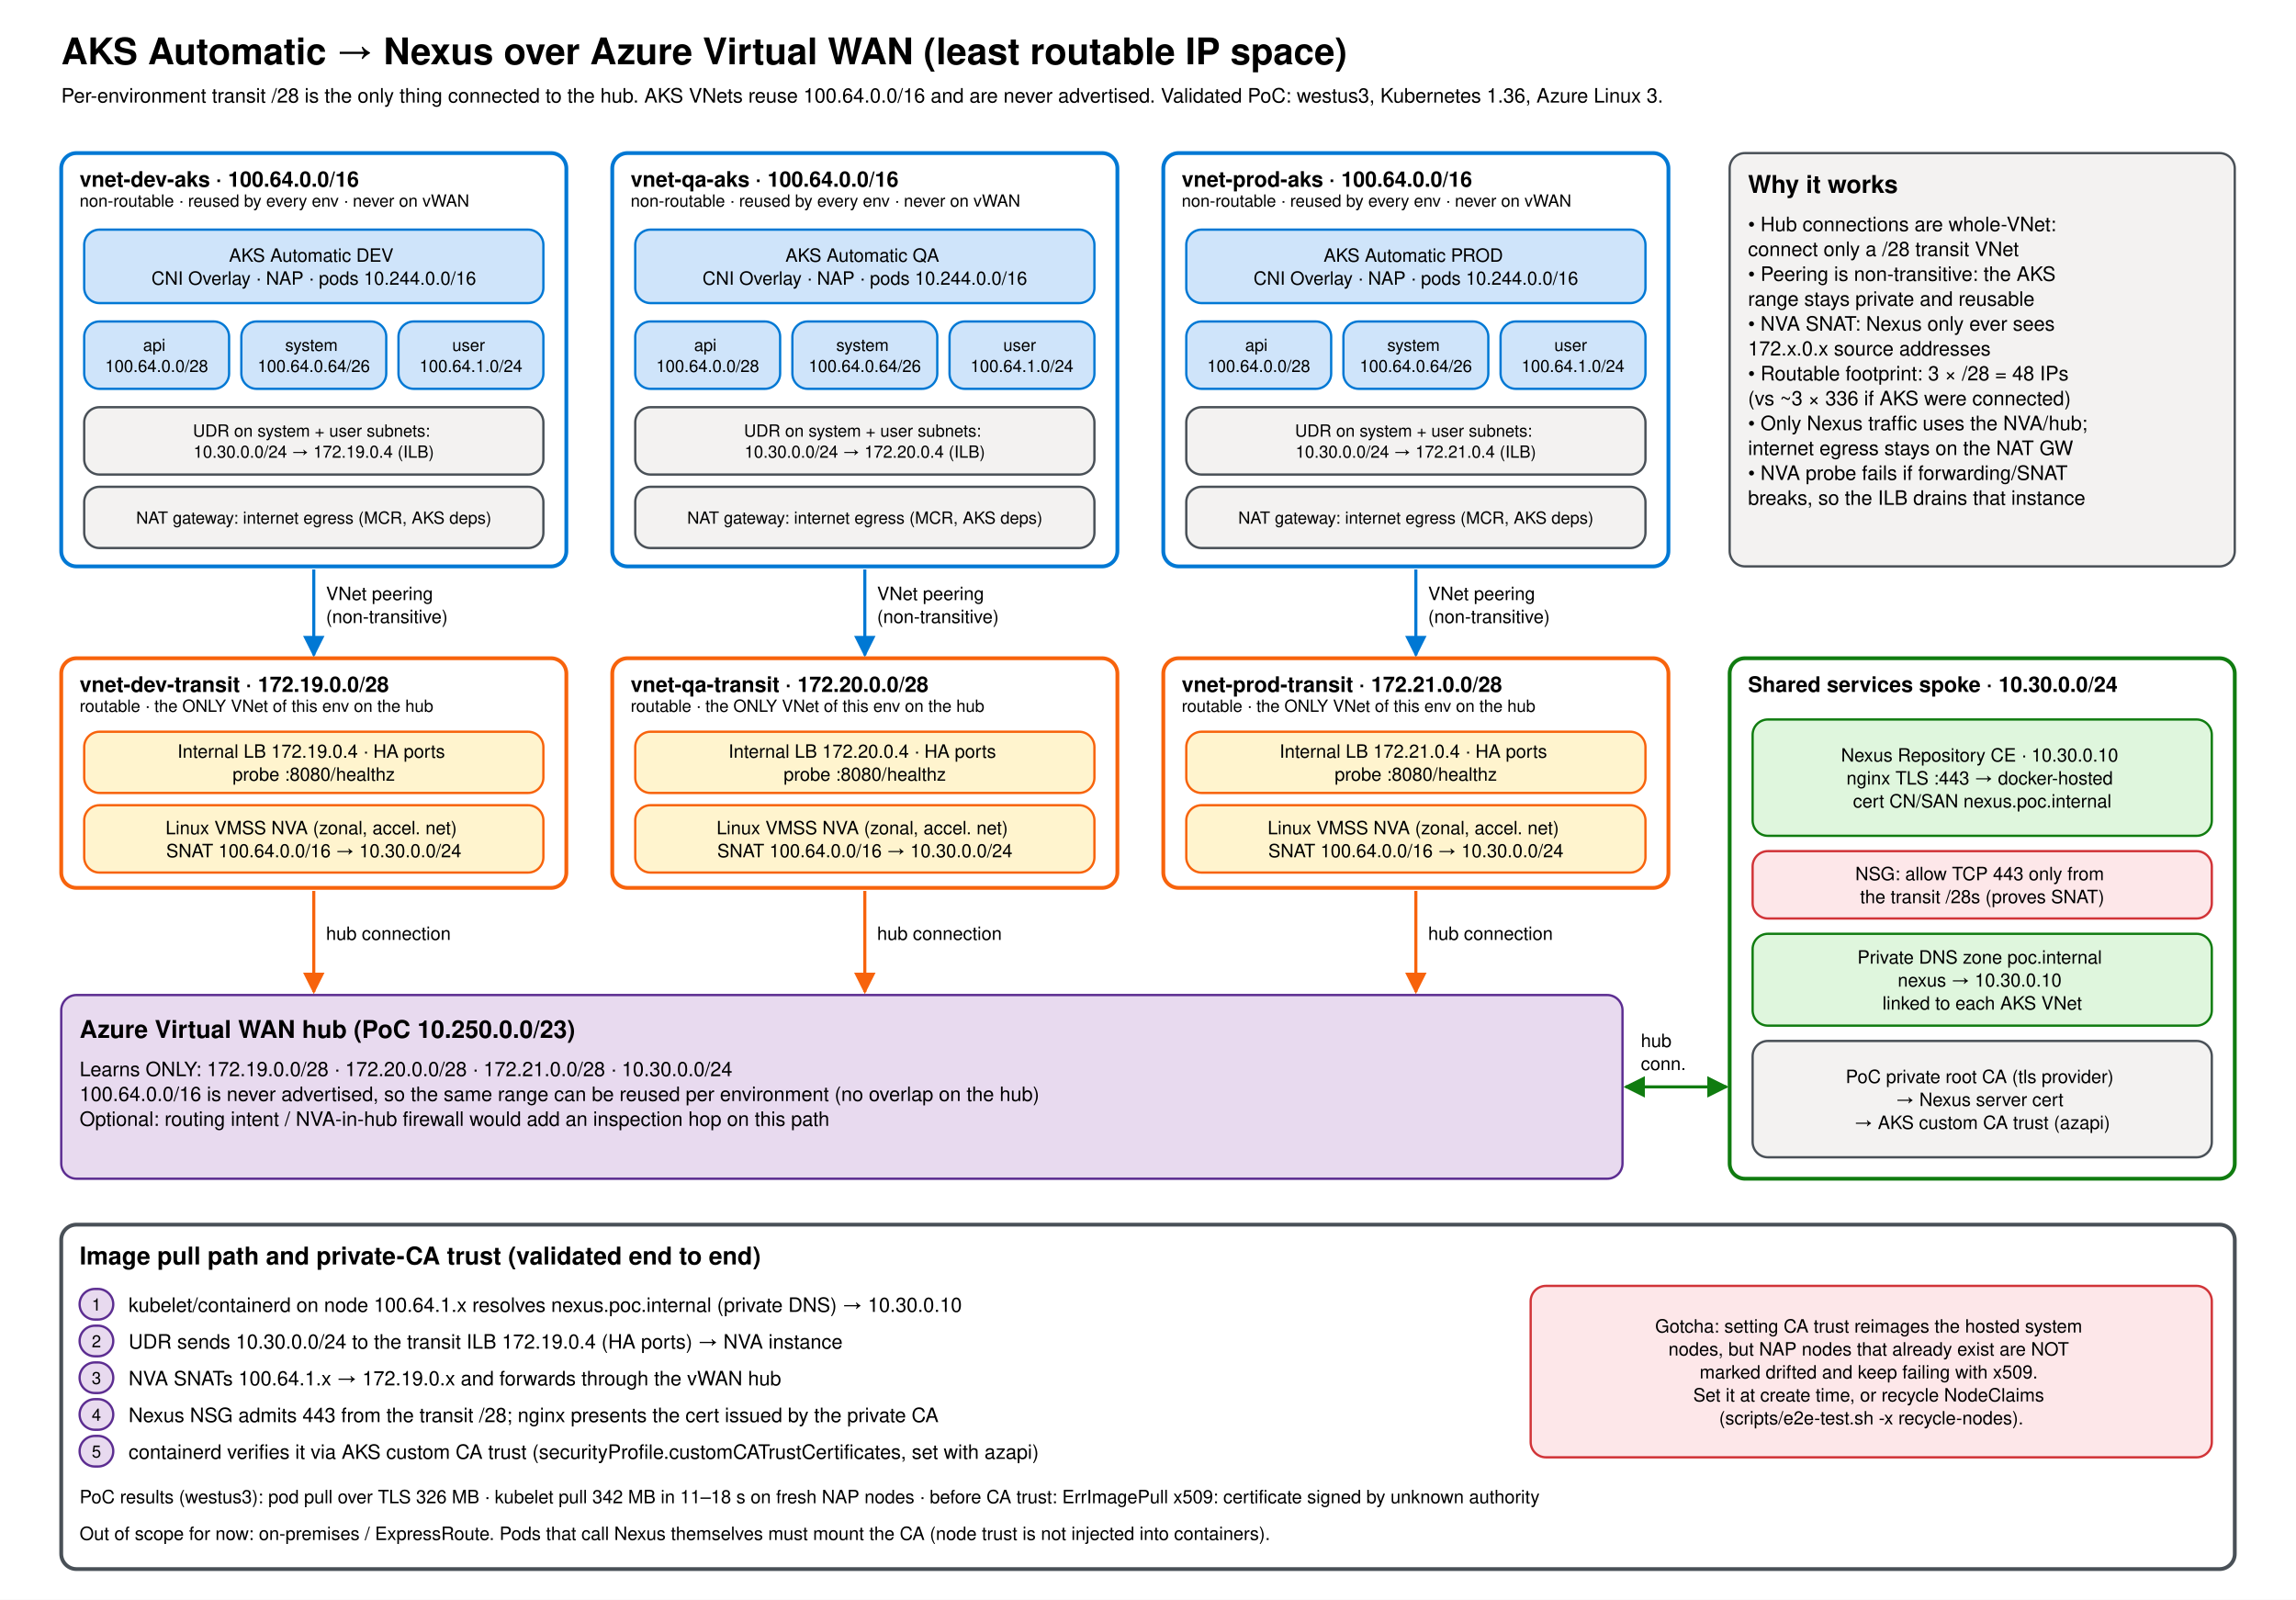
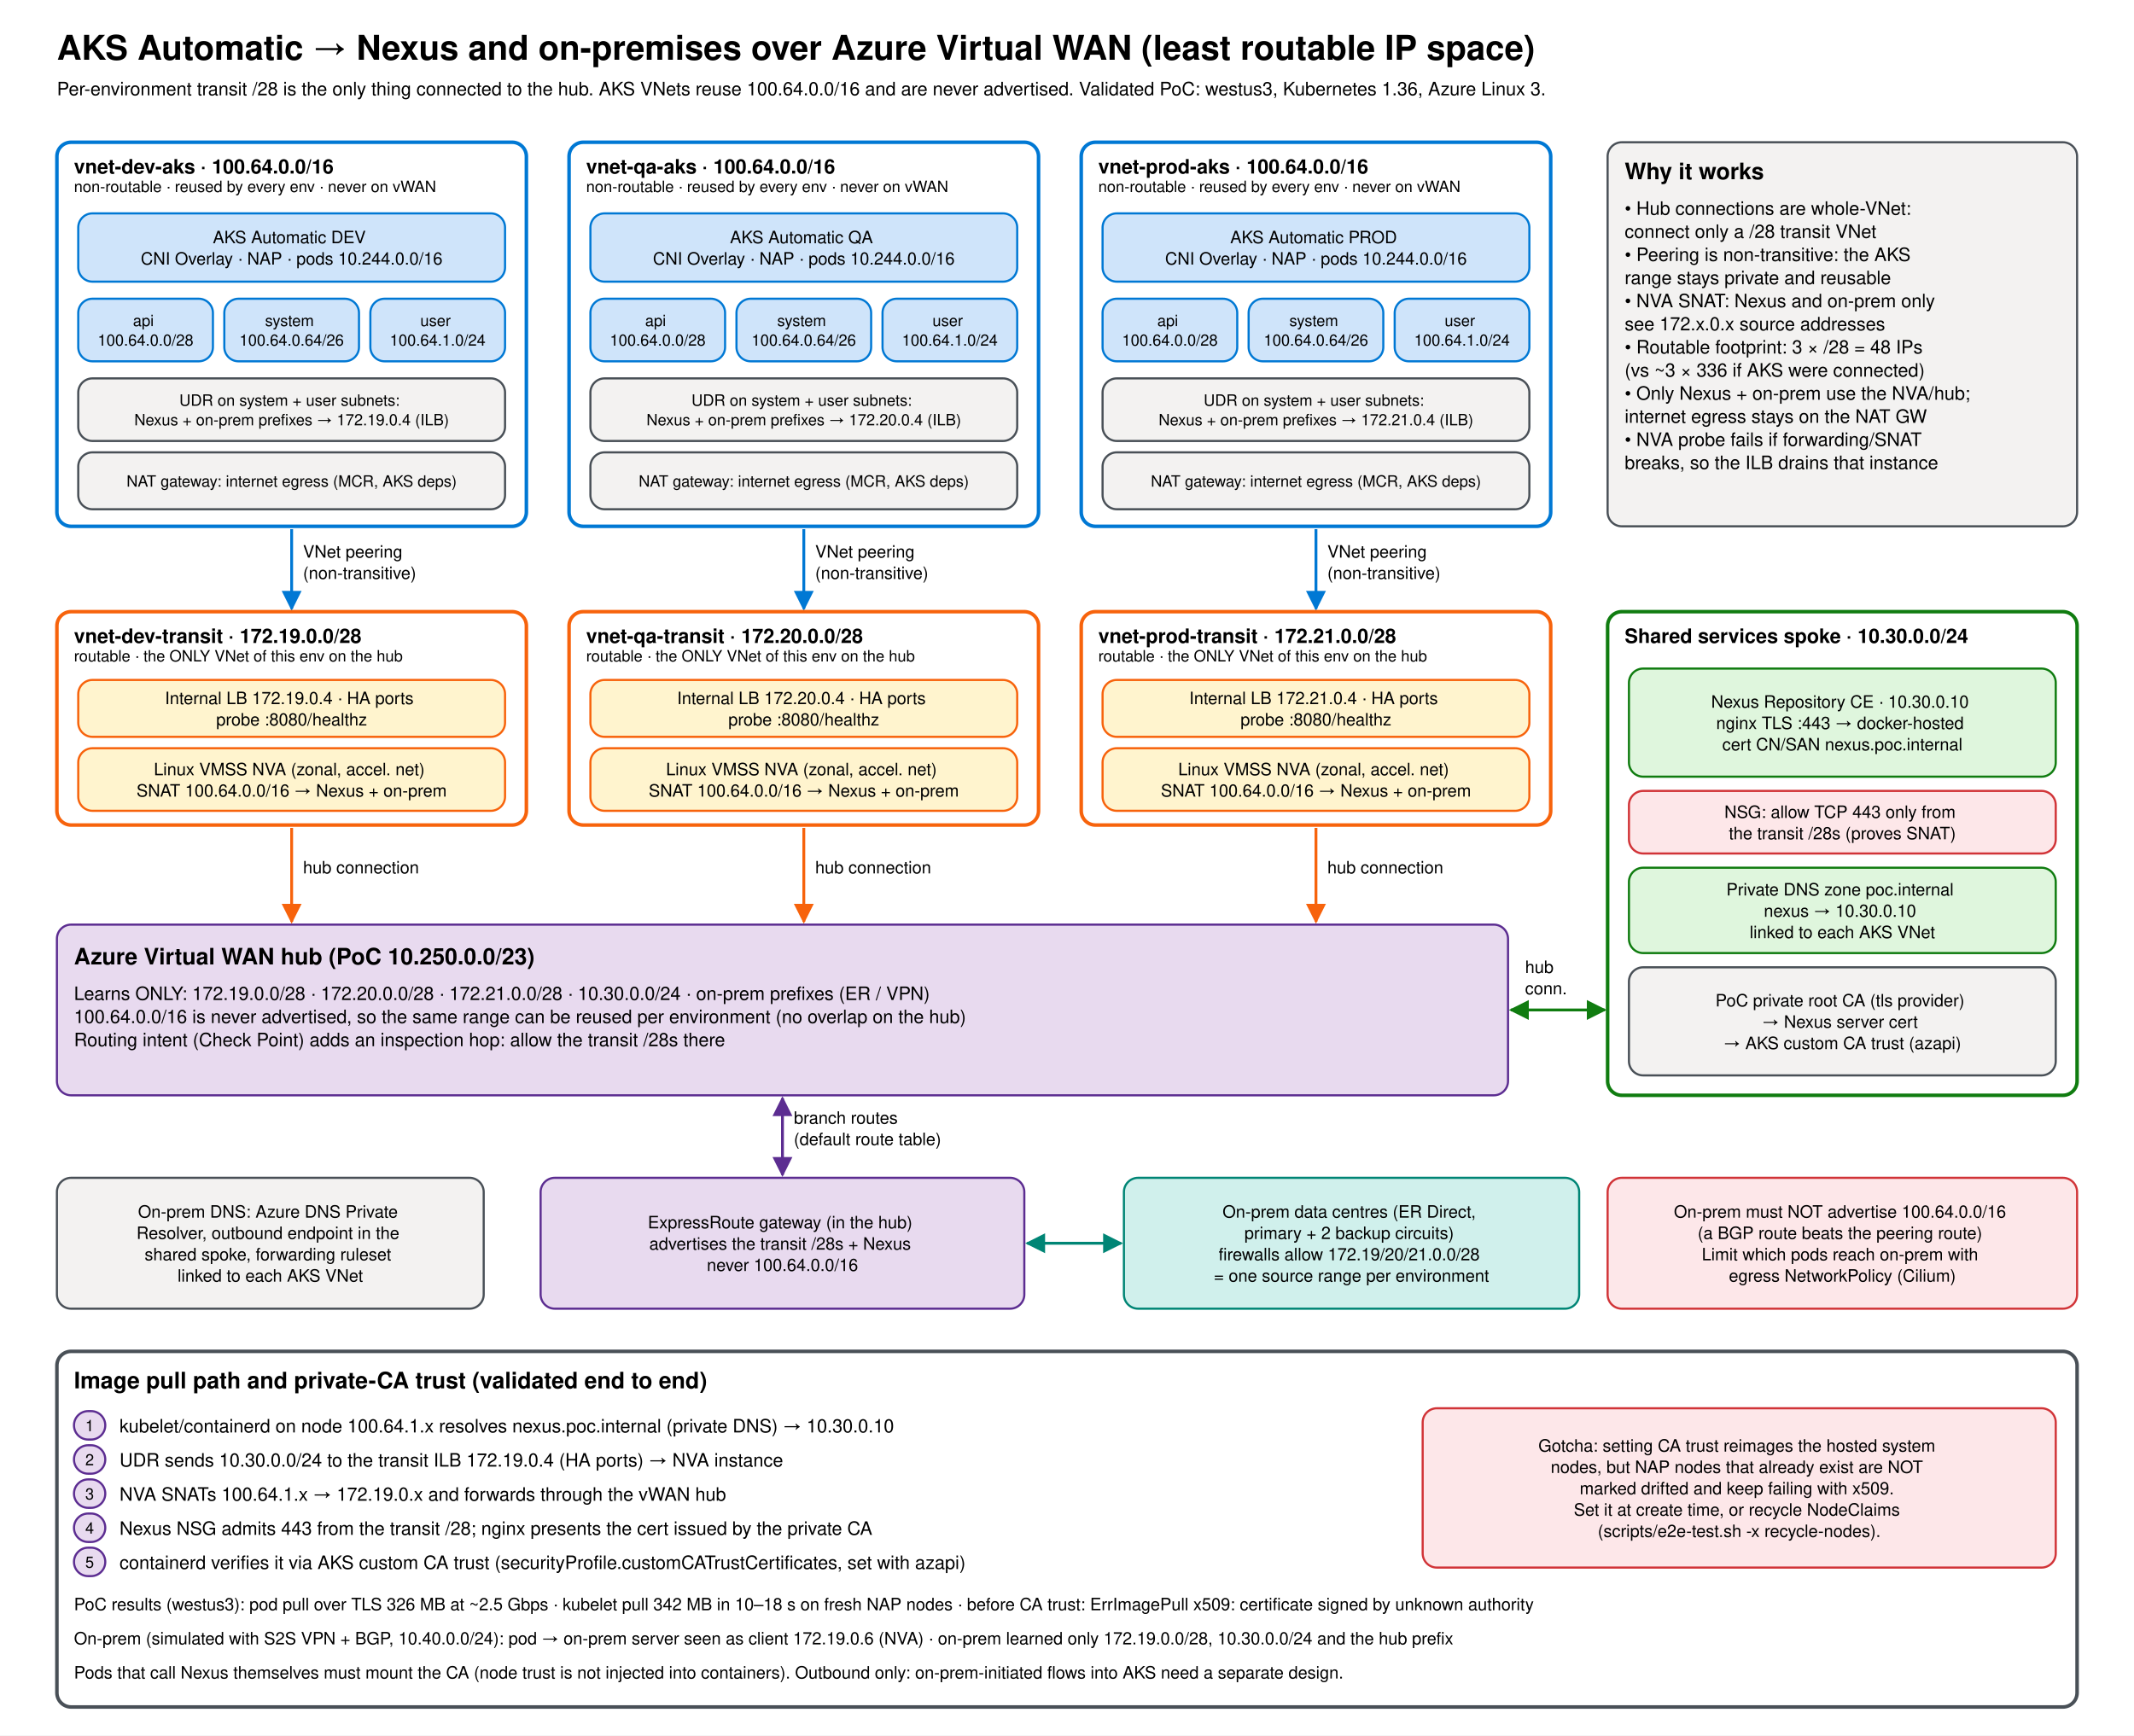
- <svg xmlns="http://www.w3.org/2000/svg" width="1500" height="1045" viewBox="0 0 1500 1045" font-family="Segoe UI, Helvetica, Arial, sans-serif">
+ <svg xmlns="http://www.w3.org/2000/svg" width="1500" height="1220" viewBox="0 0 1500 1220" font-family="Segoe UI, Helvetica, Arial, sans-serif">
  <defs>
+     <marker id="e0078D4" viewBox="0 0 10 10" refX="9" refY="5" markerWidth="7" markerHeight="7" orient="auto">
+       <path d="M0,0 L10,5 L0,10 z" fill="#0078D4" />
+     </marker>
+     <marker id="s0078D4" viewBox="0 0 10 10" refX="1" refY="5" markerWidth="7" markerHeight="7" orient="auto">
+       <path d="M10,0 L0,5 L10,10 z" fill="#0078D4" />
+     </marker>
+     <marker id="e495057" viewBox="0 0 10 10" refX="9" refY="5" markerWidth="7" markerHeight="7" orient="auto">
+       <path d="M0,0 L10,5 L0,10 z" fill="#495057" />
+     </marker>
+     <marker id="s495057" viewBox="0 0 10 10" refX="1" refY="5" markerWidth="7" markerHeight="7" orient="auto">
+       <path d="M10,0 L0,5 L10,10 z" fill="#495057" />
+     </marker>
+     <marker id="eF7630C" viewBox="0 0 10 10" refX="9" refY="5" markerWidth="7" markerHeight="7" orient="auto">
+       <path d="M0,0 L10,5 L0,10 z" fill="#F7630C" />
+     </marker>
+     <marker id="sF7630C" viewBox="0 0 10 10" refX="1" refY="5" markerWidth="7" markerHeight="7" orient="auto">
+       <path d="M10,0 L0,5 L10,10 z" fill="#F7630C" />
+     </marker>
+     <marker id="e1e1e1e" viewBox="0 0 10 10" refX="9" refY="5" markerWidth="7" markerHeight="7" orient="auto">
+       <path d="M0,0 L10,5 L0,10 z" fill="#1e1e1e" />
+     </marker>
+     <marker id="s1e1e1e" viewBox="0 0 10 10" refX="1" refY="5" markerWidth="7" markerHeight="7" orient="auto">
+       <path d="M10,0 L0,5 L10,10 z" fill="#1e1e1e" />
+     </marker>
    <marker id="eD13438" viewBox="0 0 10 10" refX="9" refY="5" markerWidth="7" markerHeight="7" orient="auto">
      <path d="M0,0 L10,5 L0,10 z" fill="#D13438" />
    </marker>
    <marker id="sD13438" viewBox="0 0 10 10" refX="1" refY="5" markerWidth="7" markerHeight="7" orient="auto">
      <path d="M10,0 L0,5 L10,10 z" fill="#D13438" />
    </marker>
-     <marker id="e1e1e1e" viewBox="0 0 10 10" refX="9" refY="5" markerWidth="7" markerHeight="7" orient="auto">
-       <path d="M0,0 L10,5 L0,10 z" fill="#1e1e1e" />
-     </marker>
-     <marker id="s1e1e1e" viewBox="0 0 10 10" refX="1" refY="5" markerWidth="7" markerHeight="7" orient="auto">
-       <path d="M10,0 L0,5 L10,10 z" fill="#1e1e1e" />
-     </marker>
-     <marker id="e0078D4" viewBox="0 0 10 10" refX="9" refY="5" markerWidth="7" markerHeight="7" orient="auto">
-       <path d="M0,0 L10,5 L0,10 z" fill="#0078D4" />
-     </marker>
-     <marker id="s0078D4" viewBox="0 0 10 10" refX="1" refY="5" markerWidth="7" markerHeight="7" orient="auto">
-       <path d="M10,0 L0,5 L10,10 z" fill="#0078D4" />
-     </marker>
    <marker id="e5C2D91" viewBox="0 0 10 10" refX="9" refY="5" markerWidth="7" markerHeight="7" orient="auto">
      <path d="M0,0 L10,5 L0,10 z" fill="#5C2D91" />
    </marker>
    <marker id="s5C2D91" viewBox="0 0 10 10" refX="1" refY="5" markerWidth="7" markerHeight="7" orient="auto">
      <path d="M10,0 L0,5 L10,10 z" fill="#5C2D91" />
    </marker>
-     <marker id="e495057" viewBox="0 0 10 10" refX="9" refY="5" markerWidth="7" markerHeight="7" orient="auto">
-       <path d="M0,0 L10,5 L0,10 z" fill="#495057" />
-     </marker>
-     <marker id="s495057" viewBox="0 0 10 10" refX="1" refY="5" markerWidth="7" markerHeight="7" orient="auto">
-       <path d="M10,0 L0,5 L10,10 z" fill="#495057" />
-     </marker>
-     <marker id="eF7630C" viewBox="0 0 10 10" refX="9" refY="5" markerWidth="7" markerHeight="7" orient="auto">
-       <path d="M0,0 L10,5 L0,10 z" fill="#F7630C" />
-     </marker>
-     <marker id="sF7630C" viewBox="0 0 10 10" refX="1" refY="5" markerWidth="7" markerHeight="7" orient="auto">
-       <path d="M10,0 L0,5 L10,10 z" fill="#F7630C" />
-     </marker>
    <marker id="e107C10" viewBox="0 0 10 10" refX="9" refY="5" markerWidth="7" markerHeight="7" orient="auto">
      <path d="M0,0 L10,5 L0,10 z" fill="#107C10" />
    </marker>
    <marker id="s107C10" viewBox="0 0 10 10" refX="1" refY="5" markerWidth="7" markerHeight="7" orient="auto">
      <path d="M10,0 L0,5 L10,10 z" fill="#107C10" />
+     </marker>
+     <marker id="e008575" viewBox="0 0 10 10" refX="9" refY="5" markerWidth="7" markerHeight="7" orient="auto">
+       <path d="M0,0 L10,5 L0,10 z" fill="#008575" />
+     </marker>
+     <marker id="s008575" viewBox="0 0 10 10" refX="1" refY="5" markerWidth="7" markerHeight="7" orient="auto">
+       <path d="M10,0 L0,5 L10,10 z" fill="#008575" />
    </marker>
  </defs>
  <rect width="100%" height="100%" fill="#ffffff" />
  <text x="40" y="42" font-size="24" text-anchor="start" font-weight="bold">
-     <tspan x="40" dy="0">AKS Automatic → Nexus over Azure Virtual WAN (least routable IP space)</tspan>
+     <tspan x="40" dy="0">AKS Automatic → Nexus and on-premises over Azure Virtual WAN (least routable IP space)</tspan>
  </text>
  <text x="40" y="67" font-size="13" text-anchor="start">
    <tspan x="40" dy="0">Per-environment transit /28 is the only thing connected to the hub. AKS VNets reuse 100.64.0.0/16 and are never advertised. Validated PoC: westus3, Kubernetes 1.36, Azure Linux 3.</tspan>
  </text>
  <rect x="40" y="100" width="330" height="270" rx="10" fill="none" stroke="#0078D4" stroke-width="2.5" />
  <text x="52" y="122" font-size="14" text-anchor="start" font-weight="bold">
    <tspan x="52" dy="0">vnet-dev-aks · 100.64.0.0/16</tspan>
  </text>
  <text x="52" y="135" font-size="11" text-anchor="start">
    <tspan x="52" dy="0">non-routable · reused by every env · never on vWAN</tspan>
  </text>
  <rect x="55" y="150" width="300" height="48" rx="10" fill="#CFE4FA" stroke="#0078D4" stroke-width="1.5" />
  <text x="205.0" y="171.0" font-size="12" text-anchor="middle">
    <tspan x="205.0" dy="0">AKS Automatic DEV</tspan>
    <tspan x="205.0" dy="15.0">CNI Overlay · NAP · pods 10.244.0.0/16</tspan>
  </text>
  <rect x="55.0" y="210" width="94.667" height="44" rx="10" fill="#CFE4FA" stroke="#0078D4" stroke-width="1.5" />
  <text x="102.333" y="229.25" font-size="11" text-anchor="middle">
    <tspan x="102.333" dy="0">api</tspan>
    <tspan x="102.333" dy="13.75">100.64.0.0/28</tspan>
  </text>
  <rect x="157.667" y="210" width="94.667" height="44" rx="10" fill="#CFE4FA" stroke="#0078D4" stroke-width="1.5" />
  <text x="205" y="229.25" font-size="11" text-anchor="middle">
    <tspan x="205" dy="0">system</tspan>
    <tspan x="205" dy="13.75">100.64.0.64/26</tspan>
  </text>
  <rect x="260.333" y="210" width="94.667" height="44" rx="10" fill="#CFE4FA" stroke="#0078D4" stroke-width="1.5" />
  <text x="307.667" y="229.25" font-size="11" text-anchor="middle">
    <tspan x="307.667" dy="0">user</tspan>
    <tspan x="307.667" dy="13.75">100.64.1.0/24</tspan>
  </text>
  <rect x="55" y="266" width="300" height="44" rx="10" fill="#F3F2F1" stroke="#495057" stroke-width="1.5" />
  <text x="205.0" y="285.25" font-size="11" text-anchor="middle">
    <tspan x="205.0" dy="0">UDR on system + user subnets:</tspan>
-     <tspan x="205.0" dy="13.75">10.30.0.0/24 → 172.19.0.4 (ILB)</tspan>
+     <tspan x="205.0" dy="13.75">Nexus + on-prem prefixes → 172.19.0.4 (ILB)</tspan>
  </text>
  <rect x="55" y="318" width="300" height="40" rx="10" fill="#F3F2F1" stroke="#495057" stroke-width="1.5" />
  <text x="205.0" y="342.125" font-size="11" text-anchor="middle">
    <tspan x="205.0" dy="0">NAT gateway: internet egress (MCR, AKS deps)</tspan>
  </text>
  <line x1="205.0" y1="372" x2="205.0" y2="428" stroke="#0078D4" stroke-width="2" marker-end="url(#e0078D4)" />
  <text x="213.0" y="392" font-size="12" text-anchor="start">
    <tspan x="213.0" dy="0">VNet peering</tspan>
    <tspan x="213.0" dy="15.0">(non-transitive)</tspan>
  </text>
  <rect x="40" y="430" width="330" height="150" rx="10" fill="none" stroke="#F7630C" stroke-width="2.5" />
  <text x="52" y="452" font-size="14" text-anchor="start" font-weight="bold">
    <tspan x="52" dy="0">vnet-dev-transit · 172.19.0.0/28</tspan>
  </text>
  <text x="52" y="465" font-size="11" text-anchor="start">
    <tspan x="52" dy="0">routable · the ONLY VNet of this env on the hub</tspan>
  </text>
  <rect x="55" y="478" width="300" height="40" rx="10" fill="#FFF4CE" stroke="#F7630C" stroke-width="1.5" />
  <text x="205.0" y="495.0" font-size="12" text-anchor="middle">
    <tspan x="205.0" dy="0">Internal LB 172.19.0.4 · HA ports</tspan>
    <tspan x="205.0" dy="15.0">probe :8080/healthz</tspan>
  </text>
  <rect x="55" y="526" width="300" height="44" rx="10" fill="#FFF4CE" stroke="#F7630C" stroke-width="1.5" />
  <text x="205.0" y="545.0" font-size="12" text-anchor="middle">
    <tspan x="205.0" dy="0">Linux VMSS NVA (zonal, accel. net)</tspan>
-     <tspan x="205.0" dy="15.0">SNAT 100.64.0.0/16 → 10.30.0.0/24</tspan>
+     <tspan x="205.0" dy="15.0">SNAT 100.64.0.0/16 → Nexus + on-prem</tspan>
  </text>
  <line x1="205.0" y1="582" x2="205.0" y2="648" stroke="#F7630C" stroke-width="2" marker-end="url(#eF7630C)" />
  <text x="213.0" y="614" font-size="12" text-anchor="start">
    <tspan x="213.0" dy="0">hub connection</tspan>
  </text>
  <rect x="400" y="100" width="330" height="270" rx="10" fill="none" stroke="#0078D4" stroke-width="2.5" />
  <text x="412" y="122" font-size="14" text-anchor="start" font-weight="bold">
    <tspan x="412" dy="0">vnet-qa-aks · 100.64.0.0/16</tspan>
  </text>
  <text x="412" y="135" font-size="11" text-anchor="start">
    <tspan x="412" dy="0">non-routable · reused by every env · never on vWAN</tspan>
  </text>
  <rect x="415" y="150" width="300" height="48" rx="10" fill="#CFE4FA" stroke="#0078D4" stroke-width="1.5" />
  <text x="565.0" y="171.0" font-size="12" text-anchor="middle">
    <tspan x="565.0" dy="0">AKS Automatic QA</tspan>
    <tspan x="565.0" dy="15.0">CNI Overlay · NAP · pods 10.244.0.0/16</tspan>
  </text>
  <rect x="415.0" y="210" width="94.667" height="44" rx="10" fill="#CFE4FA" stroke="#0078D4" stroke-width="1.5" />
  <text x="462.333" y="229.25" font-size="11" text-anchor="middle">
    <tspan x="462.333" dy="0">api</tspan>
    <tspan x="462.333" dy="13.75">100.64.0.0/28</tspan>
  </text>
  <rect x="517.667" y="210" width="94.667" height="44" rx="10" fill="#CFE4FA" stroke="#0078D4" stroke-width="1.5" />
  <text x="565.0" y="229.25" font-size="11" text-anchor="middle">
    <tspan x="565.0" dy="0">system</tspan>
    <tspan x="565.0" dy="13.75">100.64.0.64/26</tspan>
  </text>
  <rect x="620.333" y="210" width="94.667" height="44" rx="10" fill="#CFE4FA" stroke="#0078D4" stroke-width="1.5" />
  <text x="667.667" y="229.25" font-size="11" text-anchor="middle">
    <tspan x="667.667" dy="0">user</tspan>
    <tspan x="667.667" dy="13.75">100.64.1.0/24</tspan>
  </text>
  <rect x="415" y="266" width="300" height="44" rx="10" fill="#F3F2F1" stroke="#495057" stroke-width="1.5" />
  <text x="565.0" y="285.25" font-size="11" text-anchor="middle">
    <tspan x="565.0" dy="0">UDR on system + user subnets:</tspan>
-     <tspan x="565.0" dy="13.75">10.30.0.0/24 → 172.20.0.4 (ILB)</tspan>
+     <tspan x="565.0" dy="13.75">Nexus + on-prem prefixes → 172.20.0.4 (ILB)</tspan>
  </text>
  <rect x="415" y="318" width="300" height="40" rx="10" fill="#F3F2F1" stroke="#495057" stroke-width="1.5" />
  <text x="565.0" y="342.125" font-size="11" text-anchor="middle">
    <tspan x="565.0" dy="0">NAT gateway: internet egress (MCR, AKS deps)</tspan>
  </text>
  <line x1="565.0" y1="372" x2="565.0" y2="428" stroke="#0078D4" stroke-width="2" marker-end="url(#e0078D4)" />
  <text x="573.0" y="392" font-size="12" text-anchor="start">
    <tspan x="573.0" dy="0">VNet peering</tspan>
    <tspan x="573.0" dy="15.0">(non-transitive)</tspan>
  </text>
  <rect x="400" y="430" width="330" height="150" rx="10" fill="none" stroke="#F7630C" stroke-width="2.5" />
  <text x="412" y="452" font-size="14" text-anchor="start" font-weight="bold">
    <tspan x="412" dy="0">vnet-qa-transit · 172.20.0.0/28</tspan>
  </text>
  <text x="412" y="465" font-size="11" text-anchor="start">
    <tspan x="412" dy="0">routable · the ONLY VNet of this env on the hub</tspan>
  </text>
  <rect x="415" y="478" width="300" height="40" rx="10" fill="#FFF4CE" stroke="#F7630C" stroke-width="1.5" />
  <text x="565.0" y="495.0" font-size="12" text-anchor="middle">
    <tspan x="565.0" dy="0">Internal LB 172.20.0.4 · HA ports</tspan>
    <tspan x="565.0" dy="15.0">probe :8080/healthz</tspan>
  </text>
  <rect x="415" y="526" width="300" height="44" rx="10" fill="#FFF4CE" stroke="#F7630C" stroke-width="1.5" />
  <text x="565.0" y="545.0" font-size="12" text-anchor="middle">
    <tspan x="565.0" dy="0">Linux VMSS NVA (zonal, accel. net)</tspan>
-     <tspan x="565.0" dy="15.0">SNAT 100.64.0.0/16 → 10.30.0.0/24</tspan>
+     <tspan x="565.0" dy="15.0">SNAT 100.64.0.0/16 → Nexus + on-prem</tspan>
  </text>
  <line x1="565.0" y1="582" x2="565.0" y2="648" stroke="#F7630C" stroke-width="2" marker-end="url(#eF7630C)" />
  <text x="573.0" y="614" font-size="12" text-anchor="start">
    <tspan x="573.0" dy="0">hub connection</tspan>
  </text>
  <rect x="760" y="100" width="330" height="270" rx="10" fill="none" stroke="#0078D4" stroke-width="2.5" />
  <text x="772" y="122" font-size="14" text-anchor="start" font-weight="bold">
    <tspan x="772" dy="0">vnet-prod-aks · 100.64.0.0/16</tspan>
  </text>
  <text x="772" y="135" font-size="11" text-anchor="start">
    <tspan x="772" dy="0">non-routable · reused by every env · never on vWAN</tspan>
  </text>
  <rect x="775" y="150" width="300" height="48" rx="10" fill="#CFE4FA" stroke="#0078D4" stroke-width="1.5" />
  <text x="925.0" y="171.0" font-size="12" text-anchor="middle">
    <tspan x="925.0" dy="0">AKS Automatic PROD</tspan>
    <tspan x="925.0" dy="15.0">CNI Overlay · NAP · pods 10.244.0.0/16</tspan>
  </text>
  <rect x="775.0" y="210" width="94.667" height="44" rx="10" fill="#CFE4FA" stroke="#0078D4" stroke-width="1.5" />
  <text x="822.333" y="229.25" font-size="11" text-anchor="middle">
    <tspan x="822.333" dy="0">api</tspan>
    <tspan x="822.333" dy="13.75">100.64.0.0/28</tspan>
  </text>
  <rect x="877.667" y="210" width="94.667" height="44" rx="10" fill="#CFE4FA" stroke="#0078D4" stroke-width="1.5" />
  <text x="925.0" y="229.25" font-size="11" text-anchor="middle">
    <tspan x="925.0" dy="0">system</tspan>
    <tspan x="925.0" dy="13.75">100.64.0.64/26</tspan>
  </text>
  <rect x="980.333" y="210" width="94.667" height="44" rx="10" fill="#CFE4FA" stroke="#0078D4" stroke-width="1.5" />
  <text x="1027.667" y="229.25" font-size="11" text-anchor="middle">
    <tspan x="1027.667" dy="0">user</tspan>
    <tspan x="1027.667" dy="13.75">100.64.1.0/24</tspan>
  </text>
  <rect x="775" y="266" width="300" height="44" rx="10" fill="#F3F2F1" stroke="#495057" stroke-width="1.5" />
  <text x="925.0" y="285.25" font-size="11" text-anchor="middle">
    <tspan x="925.0" dy="0">UDR on system + user subnets:</tspan>
-     <tspan x="925.0" dy="13.75">10.30.0.0/24 → 172.21.0.4 (ILB)</tspan>
+     <tspan x="925.0" dy="13.75">Nexus + on-prem prefixes → 172.21.0.4 (ILB)</tspan>
  </text>
  <rect x="775" y="318" width="300" height="40" rx="10" fill="#F3F2F1" stroke="#495057" stroke-width="1.5" />
  <text x="925.0" y="342.125" font-size="11" text-anchor="middle">
    <tspan x="925.0" dy="0">NAT gateway: internet egress (MCR, AKS deps)</tspan>
  </text>
  <line x1="925.0" y1="372" x2="925.0" y2="428" stroke="#0078D4" stroke-width="2" marker-end="url(#e0078D4)" />
  <text x="933.0" y="392" font-size="12" text-anchor="start">
    <tspan x="933.0" dy="0">VNet peering</tspan>
    <tspan x="933.0" dy="15.0">(non-transitive)</tspan>
  </text>
  <rect x="760" y="430" width="330" height="150" rx="10" fill="none" stroke="#F7630C" stroke-width="2.5" />
  <text x="772" y="452" font-size="14" text-anchor="start" font-weight="bold">
    <tspan x="772" dy="0">vnet-prod-transit · 172.21.0.0/28</tspan>
  </text>
  <text x="772" y="465" font-size="11" text-anchor="start">
    <tspan x="772" dy="0">routable · the ONLY VNet of this env on the hub</tspan>
  </text>
  <rect x="775" y="478" width="300" height="40" rx="10" fill="#FFF4CE" stroke="#F7630C" stroke-width="1.5" />
  <text x="925.0" y="495.0" font-size="12" text-anchor="middle">
    <tspan x="925.0" dy="0">Internal LB 172.21.0.4 · HA ports</tspan>
    <tspan x="925.0" dy="15.0">probe :8080/healthz</tspan>
  </text>
  <rect x="775" y="526" width="300" height="44" rx="10" fill="#FFF4CE" stroke="#F7630C" stroke-width="1.5" />
  <text x="925.0" y="545.0" font-size="12" text-anchor="middle">
    <tspan x="925.0" dy="0">Linux VMSS NVA (zonal, accel. net)</tspan>
-     <tspan x="925.0" dy="15.0">SNAT 100.64.0.0/16 → 10.30.0.0/24</tspan>
+     <tspan x="925.0" dy="15.0">SNAT 100.64.0.0/16 → Nexus + on-prem</tspan>
  </text>
  <line x1="925.0" y1="582" x2="925.0" y2="648" stroke="#F7630C" stroke-width="2" marker-end="url(#eF7630C)" />
  <text x="933.0" y="614" font-size="12" text-anchor="start">
    <tspan x="933.0" dy="0">hub connection</tspan>
  </text>
  <rect x="40" y="650" width="1020" height="120" rx="10" fill="#E8DAEF" stroke="#5C2D91" stroke-width="1.5" />
  <text x="52" y="678" font-size="16" text-anchor="start" font-weight="bold">
    <tspan x="52" dy="0">Azure Virtual WAN hub (PoC 10.250.0.0/23)</tspan>
  </text>
  <text x="52" y="703" font-size="13" text-anchor="start">
-     <tspan x="52" dy="0">Learns ONLY:  172.19.0.0/28 · 172.20.0.0/28 · 172.21.0.0/28 · 10.30.0.0/24</tspan>
+     <tspan x="52" dy="0">Learns ONLY:  172.19.0.0/28 · 172.20.0.0/28 · 172.21.0.0/28 · 10.30.0.0/24 · on-prem prefixes (ER / VPN)</tspan>
    <tspan x="52" dy="16.25">100.64.0.0/16 is never advertised, so the same range can be reused per environment (no overlap on the hub)</tspan>
-     <tspan x="52" dy="16.25">Optional: routing intent / NVA-in-hub firewall would add an inspection hop on this path</tspan>
+     <tspan x="52" dy="16.25">Routing intent (Check Point) adds an inspection hop: allow the transit /28s there</tspan>
  </text>
  <rect x="1130" y="430" width="330" height="340" rx="10" fill="none" stroke="#107C10" stroke-width="2.5" />
  <text x="1142" y="452" font-size="14" text-anchor="start" font-weight="bold">
    <tspan x="1142" dy="0">Shared services spoke · 10.30.0.0/24</tspan>
  </text>
  <rect x="1145" y="470" width="300" height="76" rx="10" fill="#DFF6DD" stroke="#107C10" stroke-width="1.5" />
  <text x="1295.0" y="497.5" font-size="12" text-anchor="middle">
    <tspan x="1295.0" dy="0">Nexus Repository CE · 10.30.0.10</tspan>
    <tspan x="1295.0" dy="15.0">nginx TLS :443 → docker-hosted</tspan>
    <tspan x="1295.0" dy="15.0">cert CN/SAN nexus.poc.internal</tspan>
  </text>
  <rect x="1145" y="556" width="300" height="44" rx="10" fill="#FDE7E9" stroke="#D13438" stroke-width="1.5" />
  <text x="1295.0" y="575.0" font-size="12" text-anchor="middle">
    <tspan x="1295.0" dy="0">NSG: allow TCP 443 only from</tspan>
    <tspan x="1295.0" dy="15.0">the transit /28s (proves SNAT)</tspan>
  </text>
  <rect x="1145" y="610" width="300" height="60" rx="10" fill="#DFF6DD" stroke="#107C10" stroke-width="1.5" />
  <text x="1295.0" y="629.5" font-size="12" text-anchor="middle">
    <tspan x="1295.0" dy="0">Private DNS zone poc.internal</tspan>
    <tspan x="1295.0" dy="15.0">nexus → 10.30.0.10</tspan>
    <tspan x="1295.0" dy="15.0">linked to each AKS VNet</tspan>
  </text>
  <rect x="1145" y="680" width="300" height="76" rx="10" fill="#F3F2F1" stroke="#495057" stroke-width="1.5" />
  <text x="1295.0" y="707.5" font-size="12" text-anchor="middle">
    <tspan x="1295.0" dy="0">PoC private root CA (tls provider)</tspan>
    <tspan x="1295.0" dy="15.0">→ Nexus server cert</tspan>
    <tspan x="1295.0" dy="15.0">→ AKS custom CA trust (azapi)</tspan>
  </text>
  <line x1="1062" y1="710" x2="1128" y2="710" stroke="#107C10" stroke-width="2" marker-end="url(#e107C10)" marker-start="url(#s107C10)" />
  <text x="1072" y="684" font-size="12" text-anchor="start">
    <tspan x="1072" dy="0">hub</tspan>
    <tspan x="1072" dy="15.0">conn.</tspan>
  </text>
  <rect x="1130" y="100" width="330" height="270" rx="10" fill="#F3F2F1" stroke="#495057" stroke-width="1.5" />
  <text x="1142" y="126" font-size="16" text-anchor="start" font-weight="bold">
    <tspan x="1142" dy="0">Why it works</tspan>
  </text>
  <text x="1142" y="151" font-size="13" text-anchor="start">
    <tspan x="1142" dy="0">• Hub connections are whole-VNet:</tspan>
    <tspan x="1142" dy="16.25">  connect only a /28 transit VNet</tspan>
    <tspan x="1142" dy="16.25">• Peering is non-transitive: the AKS</tspan>
    <tspan x="1142" dy="16.25">  range stays private and reusable</tspan>
-     <tspan x="1142" dy="16.25">• NVA SNAT: Nexus only ever sees</tspan>
-     <tspan x="1142" dy="16.25">  172.x.0.x source addresses</tspan>
+     <tspan x="1142" dy="16.25">• NVA SNAT: Nexus and on-prem only</tspan>
+     <tspan x="1142" dy="16.25">  see 172.x.0.x source addresses</tspan>
    <tspan x="1142" dy="16.25">• Routable footprint: 3 × /28 = 48 IPs</tspan>
    <tspan x="1142" dy="16.25">  (vs ~3 × 336 if AKS were connected)</tspan>
-     <tspan x="1142" dy="16.25">• Only Nexus traffic uses the NVA/hub;</tspan>
+     <tspan x="1142" dy="16.25">• Only Nexus + on-prem use the NVA/hub;</tspan>
    <tspan x="1142" dy="16.25">  internet egress stays on the NAT GW</tspan>
    <tspan x="1142" dy="16.25">• NVA probe fails if forwarding/SNAT</tspan>
    <tspan x="1142" dy="16.25">  breaks, so the ILB drains that instance</tspan>
  </text>
-   <rect x="40" y="800" width="1420" height="225" rx="10" fill="none" stroke="#495057" stroke-width="2.5" />
-   <text x="52" y="826" font-size="16" text-anchor="start" font-weight="bold">
+   <line x1="550" y1="772" x2="550" y2="826" stroke="#5C2D91" stroke-width="2" marker-end="url(#e5C2D91)" marker-start="url(#s5C2D91)" />
+   <text x="558" y="790" font-size="12" text-anchor="start">
+     <tspan x="558" dy="0">branch routes</tspan>
+     <tspan x="558" dy="15.0">(default route table)</tspan>
+   </text>
+   <rect x="40" y="828" width="300" height="92" rx="10" fill="#F3F2F1" stroke="#495057" stroke-width="1.5" />
+   <text x="190.0" y="856.0" font-size="12" text-anchor="middle">
+     <tspan x="190.0" dy="0">On-prem DNS: Azure DNS Private</tspan>
+     <tspan x="190.0" dy="15.0">Resolver, outbound endpoint in the</tspan>
+     <tspan x="190.0" dy="15.0">shared spoke, forwarding ruleset</tspan>
+     <tspan x="190.0" dy="15.0">linked to each AKS VNet</tspan>
+   </text>
+   <rect x="380" y="828" width="340" height="92" rx="10" fill="#E8DAEF" stroke="#5C2D91" stroke-width="1.5" />
+   <text x="550.0" y="863.5" font-size="12" text-anchor="middle">
+     <tspan x="550.0" dy="0">ExpressRoute gateway (in the hub)</tspan>
+     <tspan x="550.0" dy="15.0">advertises the transit /28s + Nexus</tspan>
+     <tspan x="550.0" dy="15.0">never 100.64.0.0/16</tspan>
+   </text>
+   <line x1="722" y1="874" x2="788" y2="874" stroke="#008575" stroke-width="2" marker-end="url(#e008575)" marker-start="url(#s008575)" />
+   <rect x="790" y="828" width="320" height="92" rx="10" fill="#D0F0EC" stroke="#008575" stroke-width="1.5" />
+   <text x="950.0" y="856.0" font-size="12" text-anchor="middle">
+     <tspan x="950.0" dy="0">On-prem data centres (ER Direct,</tspan>
+     <tspan x="950.0" dy="15.0">primary + 2 backup circuits)</tspan>
+     <tspan x="950.0" dy="15.0">firewalls allow 172.19/20/21.0.0/28</tspan>
+     <tspan x="950.0" dy="15.0">= one source range per environment</tspan>
+   </text>
+   <rect x="1130" y="828" width="330" height="92" rx="10" fill="#FDE7E9" stroke="#D13438" stroke-width="1.5" />
+   <text x="1295.0" y="856.0" font-size="12" text-anchor="middle">
+     <tspan x="1295.0" dy="0">On-prem must NOT advertise 100.64.0.0/16</tspan>
+     <tspan x="1295.0" dy="15.0">(a BGP route beats the peering route)</tspan>
+     <tspan x="1295.0" dy="15.0">Limit which pods reach on-prem with</tspan>
+     <tspan x="1295.0" dy="15.0">egress NetworkPolicy (Cilium)</tspan>
+   </text>
+   <rect x="40" y="950" width="1420" height="250" rx="10" fill="none" stroke="#495057" stroke-width="2.5" />
+   <text x="52" y="976" font-size="16" text-anchor="start" font-weight="bold">
    <tspan x="52" dy="0">Image pull path and private-CA trust (validated end to end)</tspan>
  </text>
-   <rect x="52" y="842" width="22" height="20" rx="10" fill="#E8DAEF" stroke="#5C2D91" stroke-width="1.5" />
-   <text x="63.0" y="856.125" font-size="11" text-anchor="middle">
+   <rect x="52" y="992" width="22" height="20" rx="10" fill="#E8DAEF" stroke="#5C2D91" stroke-width="1.5" />
+   <text x="63.0" y="1006.125" font-size="11" text-anchor="middle">
    <tspan x="63.0" dy="0">1</tspan>
  </text>
-   <text x="84" y="857" font-size="13" text-anchor="start">
+   <text x="84" y="1007" font-size="13" text-anchor="start">
    <tspan x="84" dy="0">kubelet/containerd on node 100.64.1.x resolves nexus.poc.internal (private DNS) → 10.30.0.10</tspan>
  </text>
-   <rect x="52" y="866" width="22" height="20" rx="10" fill="#E8DAEF" stroke="#5C2D91" stroke-width="1.5" />
-   <text x="63.0" y="880.125" font-size="11" text-anchor="middle">
+   <rect x="52" y="1016" width="22" height="20" rx="10" fill="#E8DAEF" stroke="#5C2D91" stroke-width="1.5" />
+   <text x="63.0" y="1030.125" font-size="11" text-anchor="middle">
    <tspan x="63.0" dy="0">2</tspan>
  </text>
-   <text x="84" y="881" font-size="13" text-anchor="start">
+   <text x="84" y="1031" font-size="13" text-anchor="start">
    <tspan x="84" dy="0">UDR sends 10.30.0.0/24 to the transit ILB 172.19.0.4 (HA ports) → NVA instance</tspan>
  </text>
-   <rect x="52" y="890" width="22" height="20" rx="10" fill="#E8DAEF" stroke="#5C2D91" stroke-width="1.5" />
-   <text x="63.0" y="904.125" font-size="11" text-anchor="middle">
+   <rect x="52" y="1040" width="22" height="20" rx="10" fill="#E8DAEF" stroke="#5C2D91" stroke-width="1.5" />
+   <text x="63.0" y="1054.125" font-size="11" text-anchor="middle">
    <tspan x="63.0" dy="0">3</tspan>
  </text>
-   <text x="84" y="905" font-size="13" text-anchor="start">
+   <text x="84" y="1055" font-size="13" text-anchor="start">
    <tspan x="84" dy="0">NVA SNATs 100.64.1.x → 172.19.0.x and forwards through the vWAN hub</tspan>
  </text>
-   <rect x="52" y="914" width="22" height="20" rx="10" fill="#E8DAEF" stroke="#5C2D91" stroke-width="1.5" />
-   <text x="63.0" y="928.125" font-size="11" text-anchor="middle">
+   <rect x="52" y="1064" width="22" height="20" rx="10" fill="#E8DAEF" stroke="#5C2D91" stroke-width="1.5" />
+   <text x="63.0" y="1078.125" font-size="11" text-anchor="middle">
    <tspan x="63.0" dy="0">4</tspan>
  </text>
-   <text x="84" y="929" font-size="13" text-anchor="start">
+   <text x="84" y="1079" font-size="13" text-anchor="start">
    <tspan x="84" dy="0">Nexus NSG admits 443 from the transit /28; nginx presents the cert issued by the private CA</tspan>
  </text>
-   <rect x="52" y="938" width="22" height="20" rx="10" fill="#E8DAEF" stroke="#5C2D91" stroke-width="1.5" />
-   <text x="63.0" y="952.125" font-size="11" text-anchor="middle">
+   <rect x="52" y="1088" width="22" height="20" rx="10" fill="#E8DAEF" stroke="#5C2D91" stroke-width="1.5" />
+   <text x="63.0" y="1102.125" font-size="11" text-anchor="middle">
    <tspan x="63.0" dy="0">5</tspan>
  </text>
-   <text x="84" y="953" font-size="13" text-anchor="start">
+   <text x="84" y="1103" font-size="13" text-anchor="start">
    <tspan x="84" dy="0">containerd verifies it via AKS custom CA trust (securityProfile.customCATrustCertificates, set with azapi)</tspan>
  </text>
-   <rect x="1000" y="840" width="445" height="112" rx="10" fill="#FDE7E9" stroke="#D13438" stroke-width="1.5" />
-   <text x="1222.5" y="870.5" font-size="12" text-anchor="middle">
+   <rect x="1000" y="990" width="445" height="112" rx="10" fill="#FDE7E9" stroke="#D13438" stroke-width="1.5" />
+   <text x="1222.5" y="1020.5" font-size="12" text-anchor="middle">
    <tspan x="1222.5" dy="0">Gotcha: setting CA trust reimages the hosted system</tspan>
    <tspan x="1222.5" dy="15.0">nodes, but NAP nodes that already exist are NOT</tspan>
    <tspan x="1222.5" dy="15.0">marked drifted and keep failing with x509.</tspan>
    <tspan x="1222.5" dy="15.0">Set it at create time, or recycle NodeClaims</tspan>
    <tspan x="1222.5" dy="15.0">(scripts/e2e-test.sh -x recycle-nodes).</tspan>
  </text>
-   <text x="52" y="982" font-size="12" text-anchor="start">
-     <tspan x="52" dy="0">PoC results (westus3): pod pull over TLS 326 MB · kubelet pull 342 MB in 11–18 s on fresh NAP nodes · before CA trust: ErrImagePull x509: certificate signed by unknown authority</tspan>
-   </text>
-   <text x="52" y="1006" font-size="12" text-anchor="start">
-     <tspan x="52" dy="0">Out of scope for now: on-premises / ExpressRoute. Pods that call Nexus themselves must mount the CA (node trust is not injected into containers).</tspan>
+   <text x="52" y="1132" font-size="12" text-anchor="start">
+     <tspan x="52" dy="0">PoC results (westus3): pod pull over TLS 326 MB at ~2.5 Gbps · kubelet pull 342 MB in 10–18 s on fresh NAP nodes · before CA trust: ErrImagePull x509: certificate signed by unknown authority</tspan>
+   </text>
+   <text x="52" y="1156" font-size="12" text-anchor="start">
+     <tspan x="52" dy="0">On-prem (simulated with S2S VPN + BGP, 10.40.0.0/24): pod → on-prem server seen as client 172.19.0.6 (NVA) · on-prem learned only 172.19.0.0/28, 10.30.0.0/24 and the hub prefix</tspan>
+   </text>
+   <text x="52" y="1180" font-size="12" text-anchor="start">
+     <tspan x="52" dy="0">Pods that call Nexus themselves must mount the CA (node trust is not injected into containers). Outbound only: on-prem-initiated flows into AKS need a separate design.</tspan>
  </text>
</svg>
